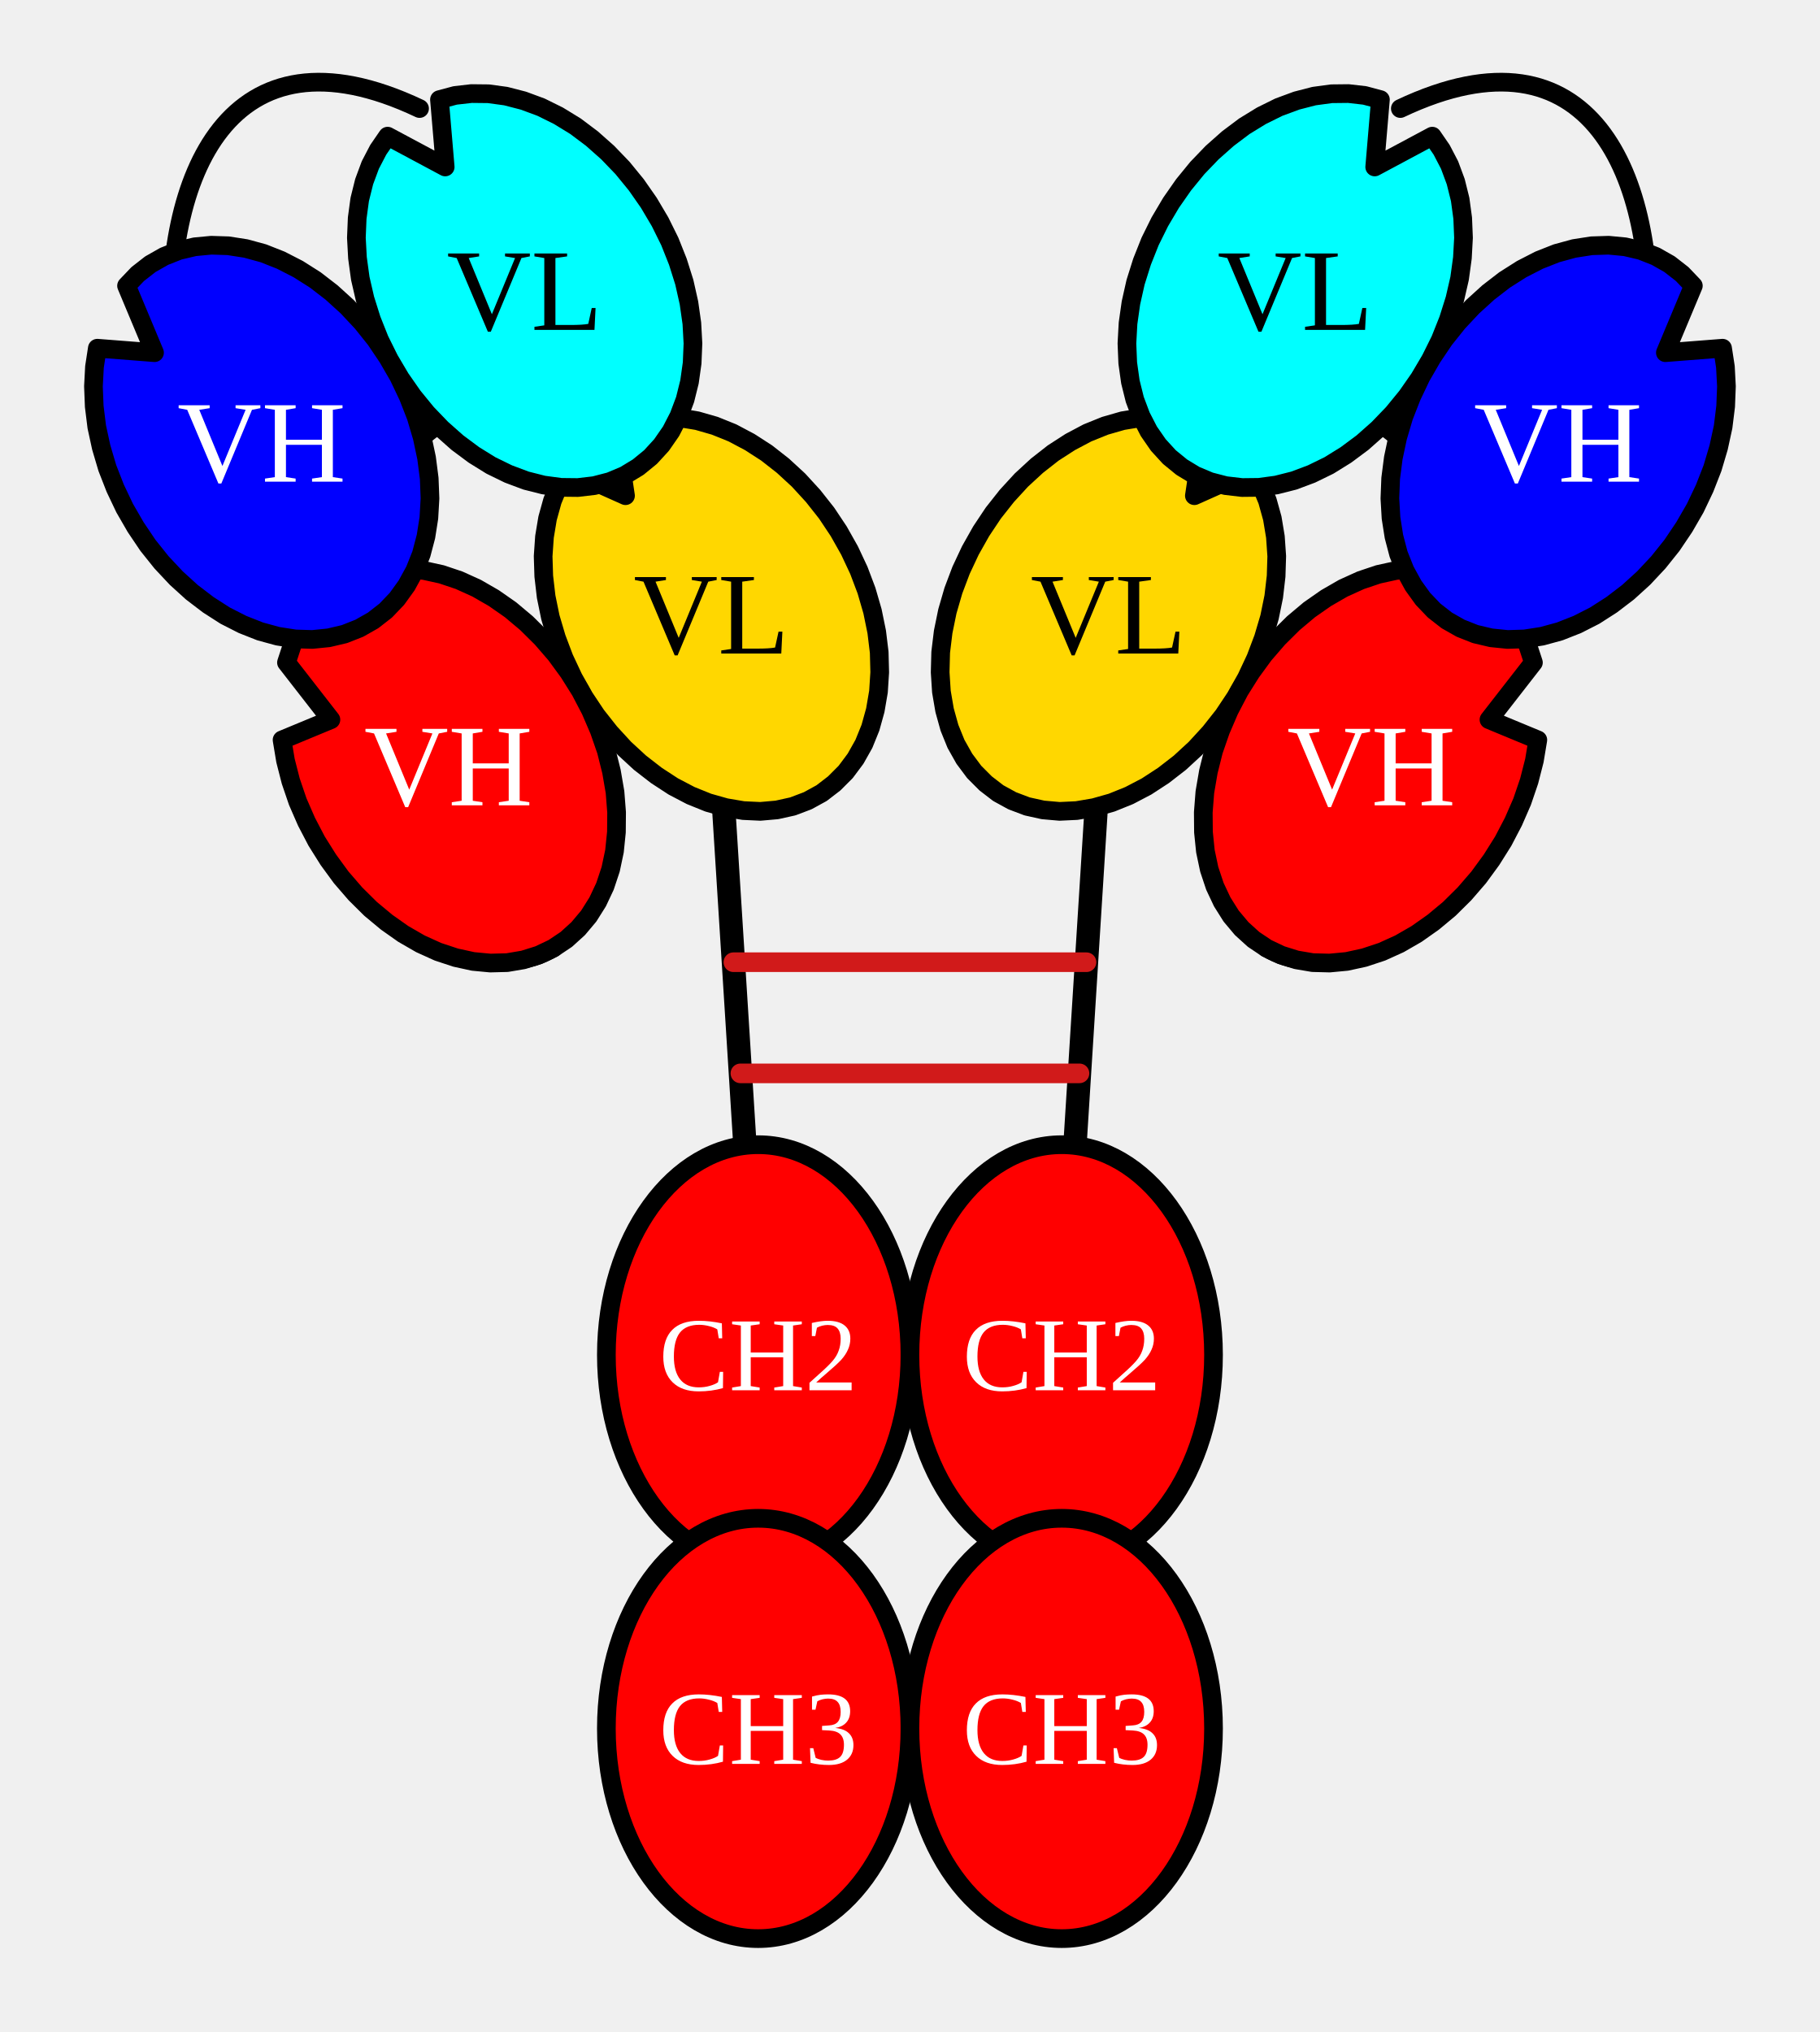
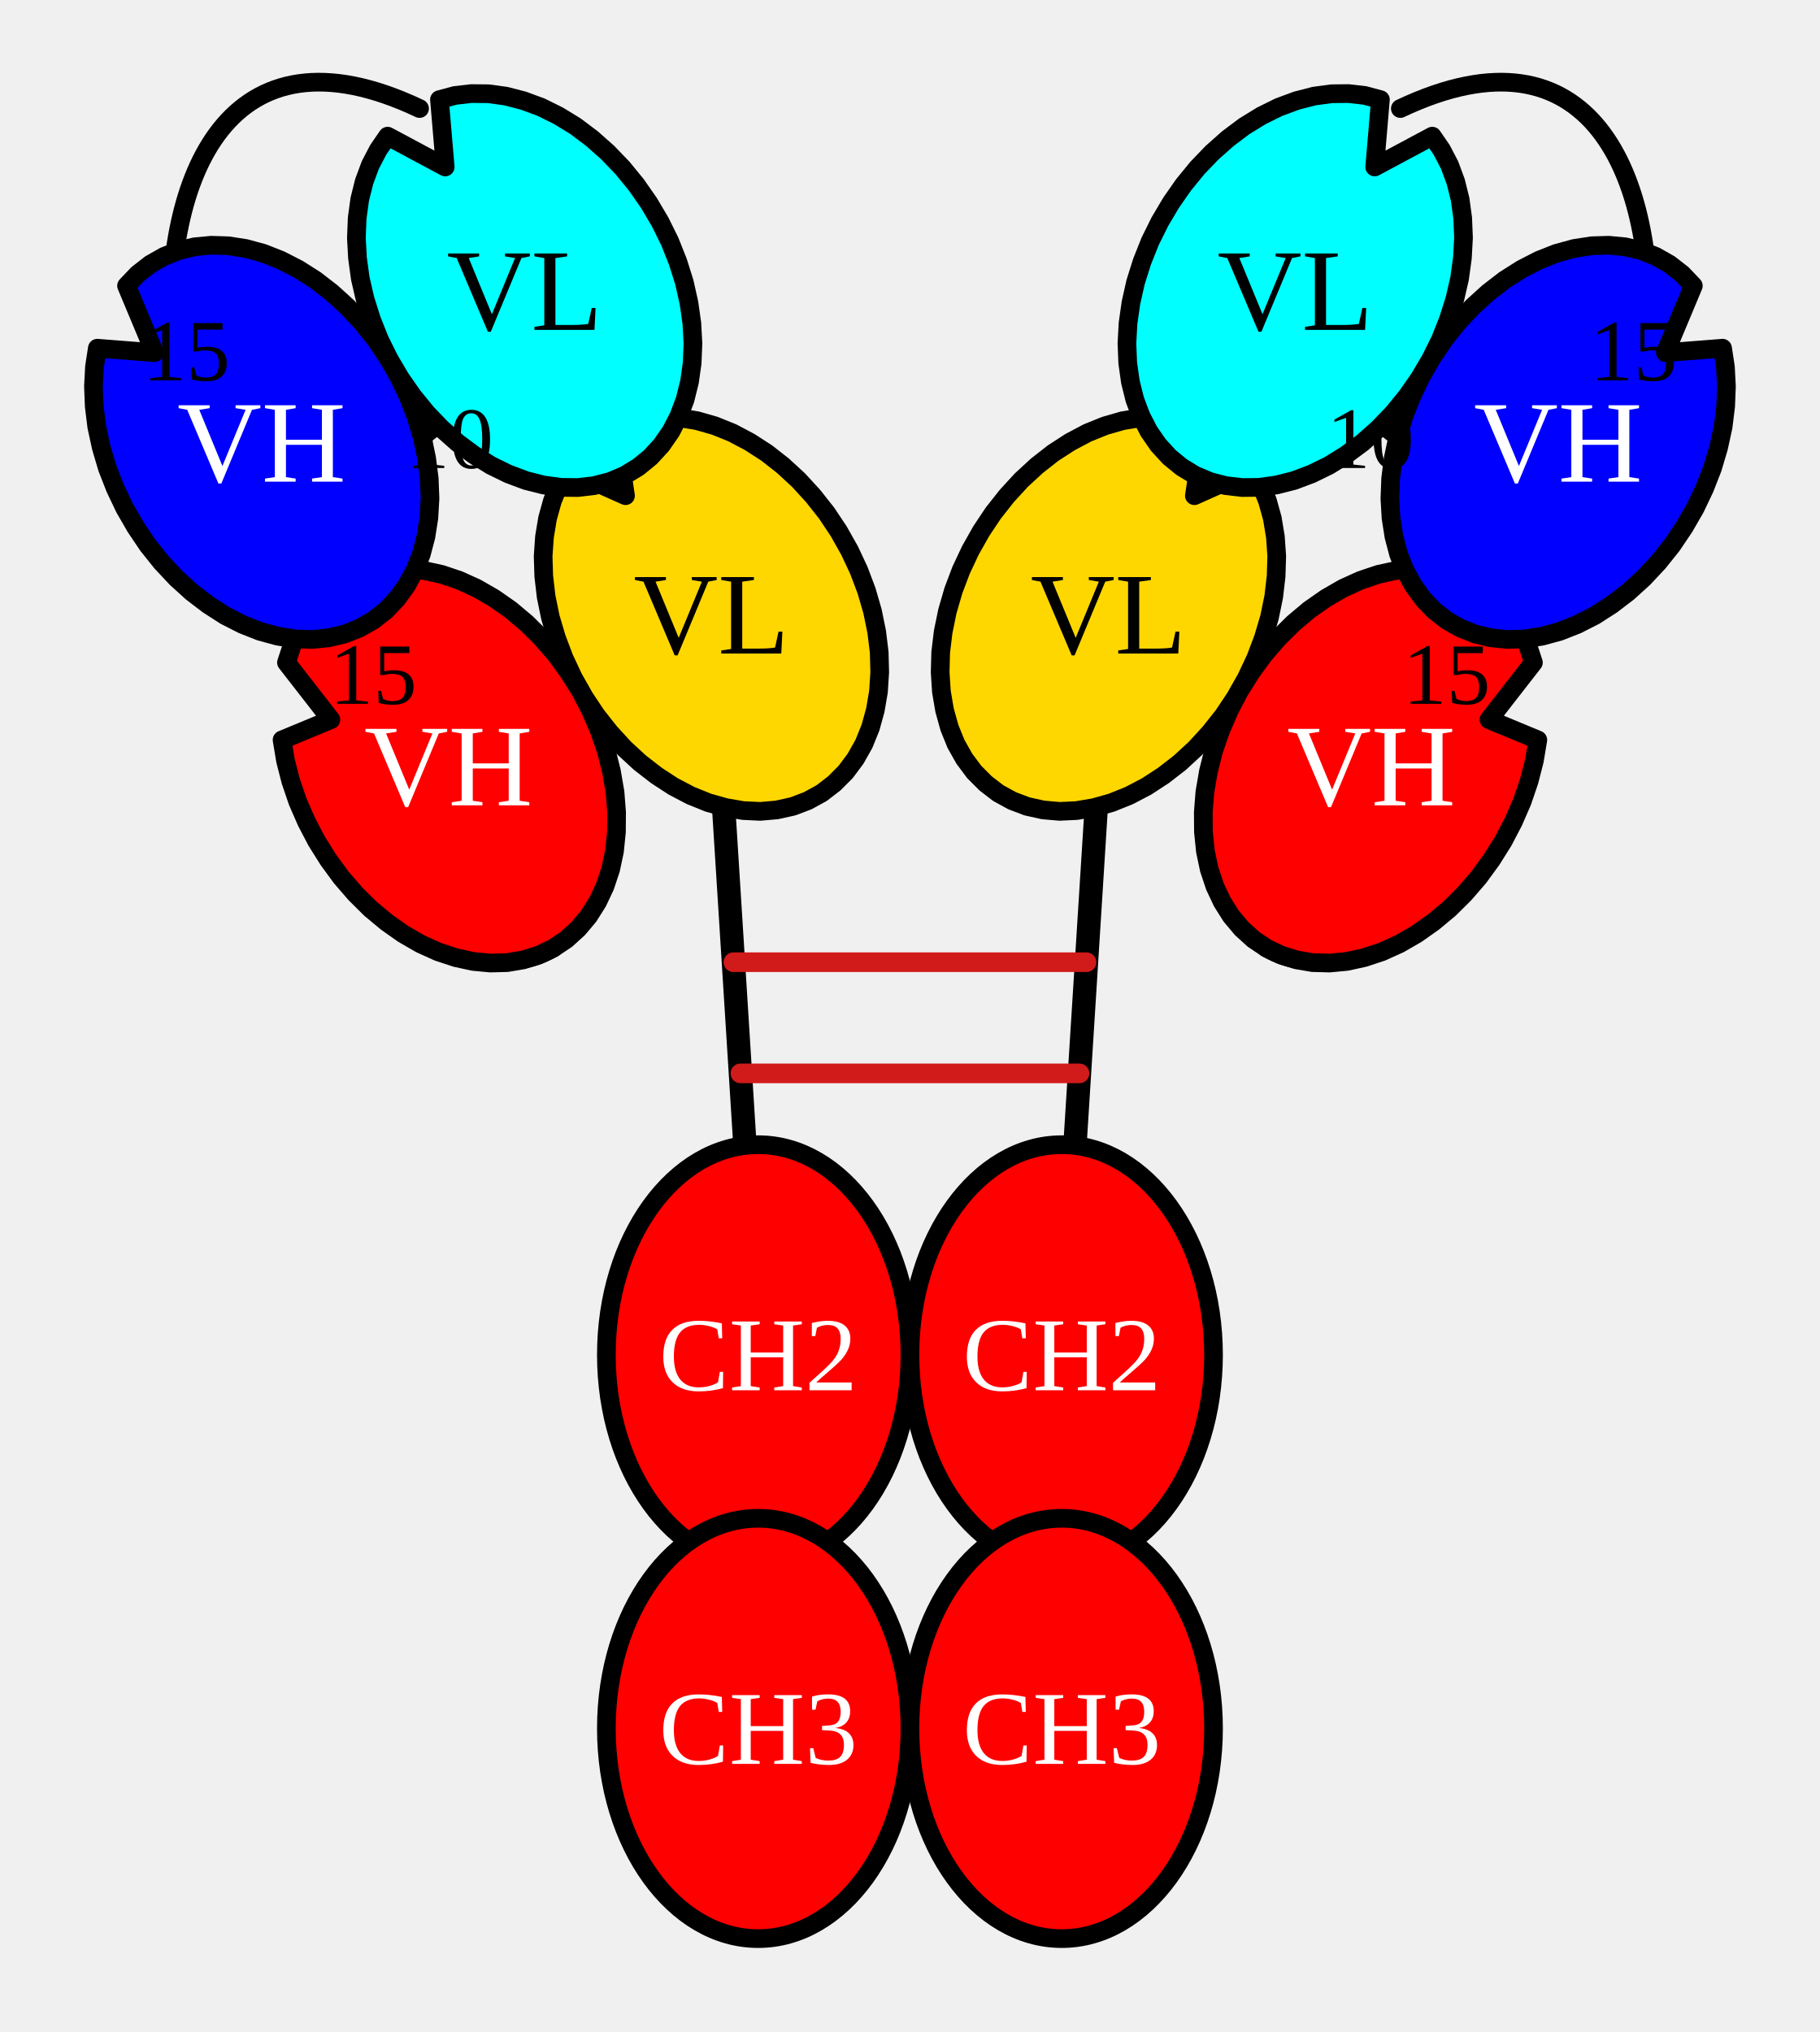
<svg xmlns="http://www.w3.org/2000/svg" width="233.79" height="261.07" viewBox="0 0 233.79 261.07">
  <g transform="translate(116.9,123.07) scale(1.5)">
    <line x1="-17" y1="-29.44" x2="-13" y2="34" stroke="#000000" stroke-width="2" stroke-linecap="round" />
    <line x1="17" y1="-29.44" x2="13" y2="34" stroke="#000000" stroke-width="2" stroke-linecap="round" />
    <path d="M -46.52 -28.57 C -64.34 -18.2 -74.78 -88.29 -42 -72.75" fill="none" stroke="#000000" stroke-width="1.6" stroke-linecap="round" />
    <path d="M -24 -41.57 C -24.85 -46.85 -56.73 -50.06 -48.52 -32.03" fill="none" stroke="#000000" stroke-width="1.6" stroke-linecap="round" />
    <path d="M -30.52 -0.86 C -48.34 9.51 -58.78 -60.58 -26 -45.03" fill="none" stroke="#000000" stroke-width="1.6" stroke-linecap="round" />
    <path d="M 46.52 -28.57 C 64.34 -18.2 74.78 -88.29 42 -72.75" fill="none" stroke="#000000" stroke-width="1.6" stroke-linecap="round" />
    <path d="M 24 -41.57 C 24.85 -46.85 56.73 -50.06 48.52 -32.03" fill="none" stroke="#000000" stroke-width="1.6" stroke-linecap="round" />
    <path d="M 30.52 -0.86 C 48.34 9.51 58.78 -60.58 26 -45.03" fill="none" stroke="#000000" stroke-width="1.6" stroke-linecap="round" />
    <line x1="-15.12" y1="0.37" x2="15.12" y2="0.37" stroke="#D11A1A" stroke-width="1.68" stroke-linecap="round" />
    <line x1="-14.52" y1="9.89" x2="14.52" y2="9.89" stroke="#D11A1A" stroke-width="1.68" stroke-linecap="round" />
    <g transform="translate(-13,34) rotate(0)">
      <ellipse rx="13" ry="18" fill="#FF0000" stroke="#000000" stroke-width="1.6" />
      <text x="0" y="0" font-size="9" font-family="'Times New Roman', Times, serif" fill="#FFFFFF" text-anchor="middle" dominant-baseline="central" transform="rotate(0 0 0)">CH2</text>
    </g>
    <g transform="translate(13,34) rotate(0)">
      <ellipse rx="13" ry="18" fill="#FF0000" stroke="#000000" stroke-width="1.6" />
      <text x="0" y="0" font-size="9" font-family="'Times New Roman', Times, serif" fill="#FFFFFF" text-anchor="middle" dominant-baseline="central" transform="rotate(0 0 0)">CH2</text>
    </g>
    <g transform="translate(-13,66) rotate(0)">
      <ellipse rx="13" ry="18" fill="#FF0000" stroke="#000000" stroke-width="1.6" />
      <text x="0" y="0" font-size="9" font-family="'Times New Roman', Times, serif" fill="#FFFFFF" text-anchor="middle" dominant-baseline="central" transform="rotate(0 0 0)">CH3</text>
    </g>
    <g transform="translate(13,66) rotate(0)">
      <ellipse rx="13" ry="18" fill="#FF0000" stroke="#000000" stroke-width="1.6" />
      <text x="0" y="0" font-size="9" font-family="'Times New Roman', Times, serif" fill="#FFFFFF" text-anchor="middle" dominant-baseline="central" transform="rotate(0 0 0)">CH3</text>
    </g>
    <g transform="translate(-17,-29.44) rotate(-30)">
      <path d="M 0.86 -17.96 L 2.21 -17.74 L 3.54 -17.32 L 4.83 -16.71 L 6.06 -15.92 L 7.23 -14.96 L 8.32 -13.83 L 9.32 -12.55 L 10.21 -11.13 L 11 -9.59 L 11.66 -7.95 L 12.2 -6.22 L 12.6 -4.42 L 12.87 -2.57 L 12.99 -0.7 L 12.97 1.19 L 12.81 3.06 L 12.51 4.89 L 12.07 6.68 L 11.5 8.39 L 10.81 10.01 L 9.99 11.52 L 9.07 12.9 L 8.04 14.14 L 6.93 15.23 L 5.75 16.15 L 4.5 16.89 L 3.2 17.45 L 1.86 17.81 L 0.51 17.99 L -0.85 17.96 L -2.2 17.74 L -3.53 17.32 L -4.82 16.72 L -6.05 15.93 L -7.22 14.96 L -8.31 13.84 L -9.31 12.56 L -10.21 11.14 L -10.99 9.6 L -11.66 7.96 L -12.2 6.23 L -12.6 4.43 L -12.87 2.58 L -12.99 0.71 L -12.97 -1.18 L -12.81 -3.05 L -12.51 -4.88 L -12.08 -6.67 L -11.51 -8.38 L -10.81 -10 L -10 -11.51 L -9.07 -12.89 L -8.05 -14.13 L -6.94 -15.22 L -5.75 -16.14 L -4.5 -16.89 L -1.3 -12.47 Z" fill="#FFD700" stroke="#000000" stroke-width="1.6" stroke-linejoin="round" />
      <text x="0" y="0" font-size="10" font-family="'Times New Roman', Times, serif" fill="#000000" text-anchor="middle" dominant-baseline="central" transform="rotate(30 0 0)">VL</text>
    </g>
    <g transform="translate(-39.52,-16.44) rotate(-30)">
      <path d="M -7.59 -14.61 L -6.45 -15.63 L -5.23 -16.48 L -3.96 -17.15 L -2.64 -17.62 L -1.3 -17.91 L 0.06 -18 L 1.42 -17.89 L 2.76 -17.59 L 4.08 -17.09 L 5.34 -16.41 L 6.55 -15.55 L 7.69 -14.51 L 8.74 -13.32 L 9.7 -11.98 L 10.55 -10.51 L 11.29 -8.93 L 11.9 -7.25 L 12.38 -5.49 L 12.73 -3.66 L 12.93 -1.8 L 13 0.08 L 12.92 1.96 L 12.7 3.82 L 12.35 5.64 L 11.85 7.39 L 11.23 9.07 L 10.48 10.64 L 9.62 12.1 L 8.66 13.43 L 7.6 14.61 L 6.45 15.63 L 5.24 16.47 L 3.97 17.14 L 2.65 17.62 L 1.31 17.91 L -0.05 18 L -1.41 17.89 L -2.75 17.59 L -4.07 17.1 L -5.34 16.41 L -6.55 15.55 L -7.68 14.52 L -8.74 13.33 L -9.7 11.99 L -10.55 10.52 L -11.28 8.94 L -11.9 7.26 L -12.38 5.5 L -12.73 3.67 L -12.93 1.81 L -13 -0.07 L -12.92 -1.95 L -12.71 -3.81 L -12.35 -5.63 L -11.86 -7.38 L -11.23 -9.06 L -6.74 -8.47 Z" fill="#FF0000" stroke="#000000" stroke-width="1.6" stroke-linejoin="round" />
      <text x="0" y="0" font-size="10" font-family="'Times New Roman', Times, serif" fill="#FFFFFF" text-anchor="middle" dominant-baseline="central" transform="rotate(30 0 0)">VH</text>
    </g>
    <g transform="translate(-33,-57.16) rotate(-30)">
      <path d="M 1.86 -17.81 L 3.2 -17.45 L 4.49 -16.89 L 5.74 -16.15 L 6.93 -15.23 L 8.04 -14.14 L 9.07 -12.9 L 9.99 -11.52 L 10.81 -10.01 L 11.5 -8.39 L 12.07 -6.68 L 12.51 -4.9 L 12.81 -3.06 L 12.97 -1.19 L 12.99 0.7 L 12.87 2.57 L 12.6 4.42 L 12.2 6.22 L 11.66 7.95 L 11 9.59 L 10.22 11.13 L 9.32 12.55 L 8.32 13.83 L 7.23 14.96 L 6.06 15.92 L 4.83 16.71 L 3.54 17.32 L 2.21 17.74 L 0.86 17.96 L -0.5 17.99 L -1.85 17.82 L -3.19 17.45 L -4.49 16.89 L -5.74 16.15 L -6.93 15.23 L -8.04 14.15 L -9.06 12.91 L -9.99 11.53 L -10.8 10.02 L -11.5 8.4 L -12.07 6.69 L -12.51 4.91 L -12.81 3.07 L -12.97 1.2 L -12.99 -0.68 L -12.87 -2.56 L -12.6 -4.41 L -12.2 -6.21 L -11.67 -7.94 L -11 -9.58 L -10.22 -11.12 L -9.32 -12.54 L -8.33 -13.82 L -7.24 -14.95 L -6.07 -15.92 L -4.83 -16.71 L -3.55 -17.32 L -0.6 -12.57 Z" fill="#00FFFF" stroke="#000000" stroke-width="1.6" stroke-linejoin="round" />
      <text x="0" y="0" font-size="10" font-family="'Times New Roman', Times, serif" fill="#000000" text-anchor="middle" dominant-baseline="central" transform="rotate(30 0 0)">VL</text>
    </g>
    <g transform="translate(-55.52,-44.16) rotate(-30)">
      <path d="M -3.32 -17.4 L -1.99 -17.79 L -0.63 -17.98 L 0.73 -17.97 L 2.08 -17.77 L 3.41 -17.37 L 4.7 -16.78 L 5.94 -16.01 L 7.12 -15.06 L 8.22 -13.95 L 9.22 -12.69 L 10.13 -11.28 L 10.93 -9.75 L 11.6 -8.12 L 12.15 -6.4 L 12.57 -4.6 L 12.85 -2.76 L 12.98 -0.88 L 12.98 1 L 12.83 2.87 L 12.55 4.71 L 12.12 6.5 L 11.56 8.22 L 10.88 9.85 L 10.08 11.37 L 9.16 12.77 L 8.15 14.02 L 7.05 15.13 L 5.87 16.06 L 4.62 16.82 L 3.33 17.4 L 2 17.79 L 0.64 17.98 L -0.72 17.97 L -2.07 17.77 L -3.4 17.37 L -4.69 16.79 L -5.93 16.02 L -7.11 15.07 L -8.21 13.96 L -9.22 12.69 L -10.13 11.29 L -10.92 9.76 L -11.6 8.13 L -12.15 6.41 L -12.57 4.61 L -12.85 2.77 L -12.98 0.89 L -12.98 -0.99 L -12.83 -2.86 L -12.55 -4.7 L -12.12 -6.49 L -11.57 -8.21 L -10.88 -9.84 L -10.08 -11.36 L -9.17 -12.76 L -8.16 -14.02 L -4.11 -11.24 Z" fill="#0000FF" stroke="#000000" stroke-width="1.6" stroke-linejoin="round" />
      <text x="0" y="0" font-size="10" font-family="'Times New Roman', Times, serif" fill="#FFFFFF" text-anchor="middle" dominant-baseline="central" transform="rotate(30 0 0)">VH</text>
    </g>
    <g transform="translate(17,-29.44) rotate(30)">
      <path d="M 4.5 -16.89 L 5.75 -16.14 L 6.94 -15.22 L 8.05 -14.13 L 9.07 -12.89 L 10 -11.51 L 10.81 -10 L 11.51 -8.38 L 12.08 -6.67 L 12.51 -4.88 L 12.81 -3.05 L 12.97 -1.18 L 12.99 0.71 L 12.87 2.58 L 12.6 4.43 L 12.2 6.23 L 11.66 7.96 L 10.99 9.6 L 10.21 11.14 L 9.31 12.56 L 8.31 13.84 L 7.22 14.96 L 6.05 15.93 L 4.82 16.72 L 3.53 17.32 L 2.2 17.74 L 0.85 17.96 L -0.51 17.99 L -1.86 17.81 L -3.2 17.45 L -4.5 16.89 L -5.75 16.15 L -6.93 15.23 L -8.04 14.14 L -9.07 12.9 L -9.99 11.52 L -10.81 10.01 L -11.5 8.39 L -12.07 6.68 L -12.51 4.89 L -12.81 3.06 L -12.97 1.19 L -12.99 -0.7 L -12.87 -2.57 L -12.6 -4.42 L -12.2 -6.22 L -11.66 -7.95 L -11 -9.59 L -10.21 -11.13 L -9.32 -12.55 L -8.32 -13.83 L -7.23 -14.96 L -6.06 -15.92 L -4.83 -16.71 L -3.54 -17.32 L -2.21 -17.74 L -0.86 -17.96 L 1.3 -12.47 Z" fill="#FFD700" stroke="#000000" stroke-width="1.6" stroke-linejoin="round" />
      <text x="0" y="0" font-size="10" font-family="'Times New Roman', Times, serif" fill="#000000" text-anchor="middle" dominant-baseline="central" transform="rotate(-30 0 0)">VL</text>
    </g>
    <g transform="translate(39.52,-16.44) rotate(30)">
      <path d="M 11.23 -9.06 L 11.86 -7.38 L 12.35 -5.63 L 12.71 -3.81 L 12.92 -1.95 L 13 -0.07 L 12.93 1.81 L 12.73 3.67 L 12.38 5.5 L 11.9 7.26 L 11.28 8.94 L 10.55 10.52 L 9.7 11.99 L 8.74 13.33 L 7.68 14.52 L 6.55 15.55 L 5.34 16.41 L 4.07 17.1 L 2.75 17.59 L 1.41 17.89 L 0.05 18 L -1.31 17.91 L -2.65 17.62 L -3.97 17.14 L -5.24 16.47 L -6.45 15.63 L -7.6 14.61 L -8.66 13.43 L -9.62 12.1 L -10.48 10.64 L -11.23 9.07 L -11.85 7.39 L -12.35 5.64 L -12.7 3.82 L -12.92 1.96 L -13 0.08 L -12.93 -1.8 L -12.73 -3.66 L -12.38 -5.49 L -11.9 -7.25 L -11.29 -8.93 L -10.55 -10.51 L -9.7 -11.98 L -8.74 -13.32 L -7.69 -14.51 L -6.55 -15.55 L -5.34 -16.41 L -4.08 -17.09 L -2.76 -17.59 L -1.42 -17.89 L -0.06 -18 L 1.3 -17.91 L 2.64 -17.62 L 3.96 -17.15 L 5.23 -16.48 L 6.45 -15.63 L 7.59 -14.61 L 6.74 -8.47 Z" fill="#FF0000" stroke="#000000" stroke-width="1.6" stroke-linejoin="round" />
      <text x="0" y="0" font-size="10" font-family="'Times New Roman', Times, serif" fill="#FFFFFF" text-anchor="middle" dominant-baseline="central" transform="rotate(-30 0 0)">VH</text>
    </g>
    <g transform="translate(33,-57.16) rotate(30)">
      <path d="M 3.55 -17.32 L 4.83 -16.71 L 6.07 -15.92 L 7.24 -14.95 L 8.33 -13.82 L 9.32 -12.54 L 10.22 -11.12 L 11 -9.58 L 11.67 -7.94 L 12.2 -6.21 L 12.6 -4.41 L 12.87 -2.56 L 12.99 -0.68 L 12.97 1.2 L 12.81 3.07 L 12.51 4.91 L 12.07 6.69 L 11.5 8.4 L 10.8 10.02 L 9.99 11.53 L 9.06 12.91 L 8.04 14.15 L 6.93 15.23 L 5.74 16.15 L 4.49 16.89 L 3.19 17.45 L 1.85 17.82 L 0.5 17.99 L -0.86 17.96 L -2.21 17.74 L -3.54 17.32 L -4.83 16.71 L -6.06 15.92 L -7.23 14.96 L -8.32 13.83 L -9.32 12.55 L -10.22 11.13 L -11 9.59 L -11.66 7.95 L -12.2 6.22 L -12.6 4.42 L -12.87 2.57 L -12.99 0.7 L -12.97 -1.19 L -12.81 -3.06 L -12.51 -4.9 L -12.07 -6.68 L -11.5 -8.39 L -10.81 -10.01 L -9.99 -11.52 L -9.07 -12.9 L -8.04 -14.14 L -6.93 -15.23 L -5.74 -16.15 L -4.49 -16.89 L -3.2 -17.45 L -1.86 -17.81 L 0.6 -12.57 Z" fill="#00FFFF" stroke="#000000" stroke-width="1.6" stroke-linejoin="round" />
      <text x="0" y="0" font-size="10" font-family="'Times New Roman', Times, serif" fill="#000000" text-anchor="middle" dominant-baseline="central" transform="rotate(-30 0 0)">VL</text>
    </g>
    <g transform="translate(55.52,-44.16) rotate(30)">
      <path d="M 8.16 -14.02 L 9.17 -12.76 L 10.08 -11.36 L 10.88 -9.84 L 11.57 -8.21 L 12.12 -6.49 L 12.55 -4.7 L 12.83 -2.86 L 12.98 -0.99 L 12.98 0.89 L 12.85 2.77 L 12.57 4.61 L 12.15 6.41 L 11.6 8.13 L 10.92 9.76 L 10.13 11.29 L 9.22 12.69 L 8.21 13.96 L 7.11 15.07 L 5.93 16.02 L 4.69 16.79 L 3.4 17.37 L 2.07 17.77 L 0.72 17.97 L -0.64 17.98 L -2 17.79 L -3.33 17.4 L -4.62 16.82 L -5.87 16.06 L -7.05 15.13 L -8.15 14.02 L -9.16 12.77 L -10.08 11.37 L -10.88 9.85 L -11.56 8.22 L -12.12 6.5 L -12.55 4.71 L -12.83 2.87 L -12.98 1 L -12.98 -0.88 L -12.85 -2.76 L -12.57 -4.6 L -12.15 -6.4 L -11.6 -8.12 L -10.93 -9.75 L -10.13 -11.28 L -9.22 -12.69 L -8.22 -13.95 L -7.12 -15.06 L -5.94 -16.01 L -4.7 -16.78 L -3.41 -17.37 L -2.08 -17.77 L -0.73 -17.97 L 0.63 -17.98 L 1.99 -17.79 L 3.32 -17.4 L 4.11 -11.24 Z" fill="#0000FF" stroke="#000000" stroke-width="1.6" stroke-linejoin="round" />
      <text x="0" y="0" font-size="10" font-family="'Times New Roman', Times, serif" fill="#FFFFFF" text-anchor="middle" dominant-baseline="central" transform="rotate(-30 0 0)">VH</text>
    </g>
+     <text x="-61.97" y="-49.47" font-size="7.5" font-family="'Times New Roman', Times, serif" fill="#000000" text-anchor="middle">15</text>
+     <text x="-39.43" y="-41.96" font-size="7.5" font-family="'Times New Roman', Times, serif" fill="#000000" text-anchor="middle">10</text>
+     <text x="-45.97" y="-21.76" font-size="7.5" font-family="'Times New Roman', Times, serif" fill="#000000" text-anchor="middle">15</text>
+     <text x="61.97" y="-49.47" font-size="7.5" font-family="'Times New Roman', Times, serif" fill="#000000" text-anchor="middle">15</text>
+     <text x="39.43" y="-41.96" font-size="7.5" font-family="'Times New Roman', Times, serif" fill="#000000" text-anchor="middle">10</text>
+     <text x="45.97" y="-21.76" font-size="7.5" font-family="'Times New Roman', Times, serif" fill="#000000" text-anchor="middle">15</text>
  </g>
</svg>
